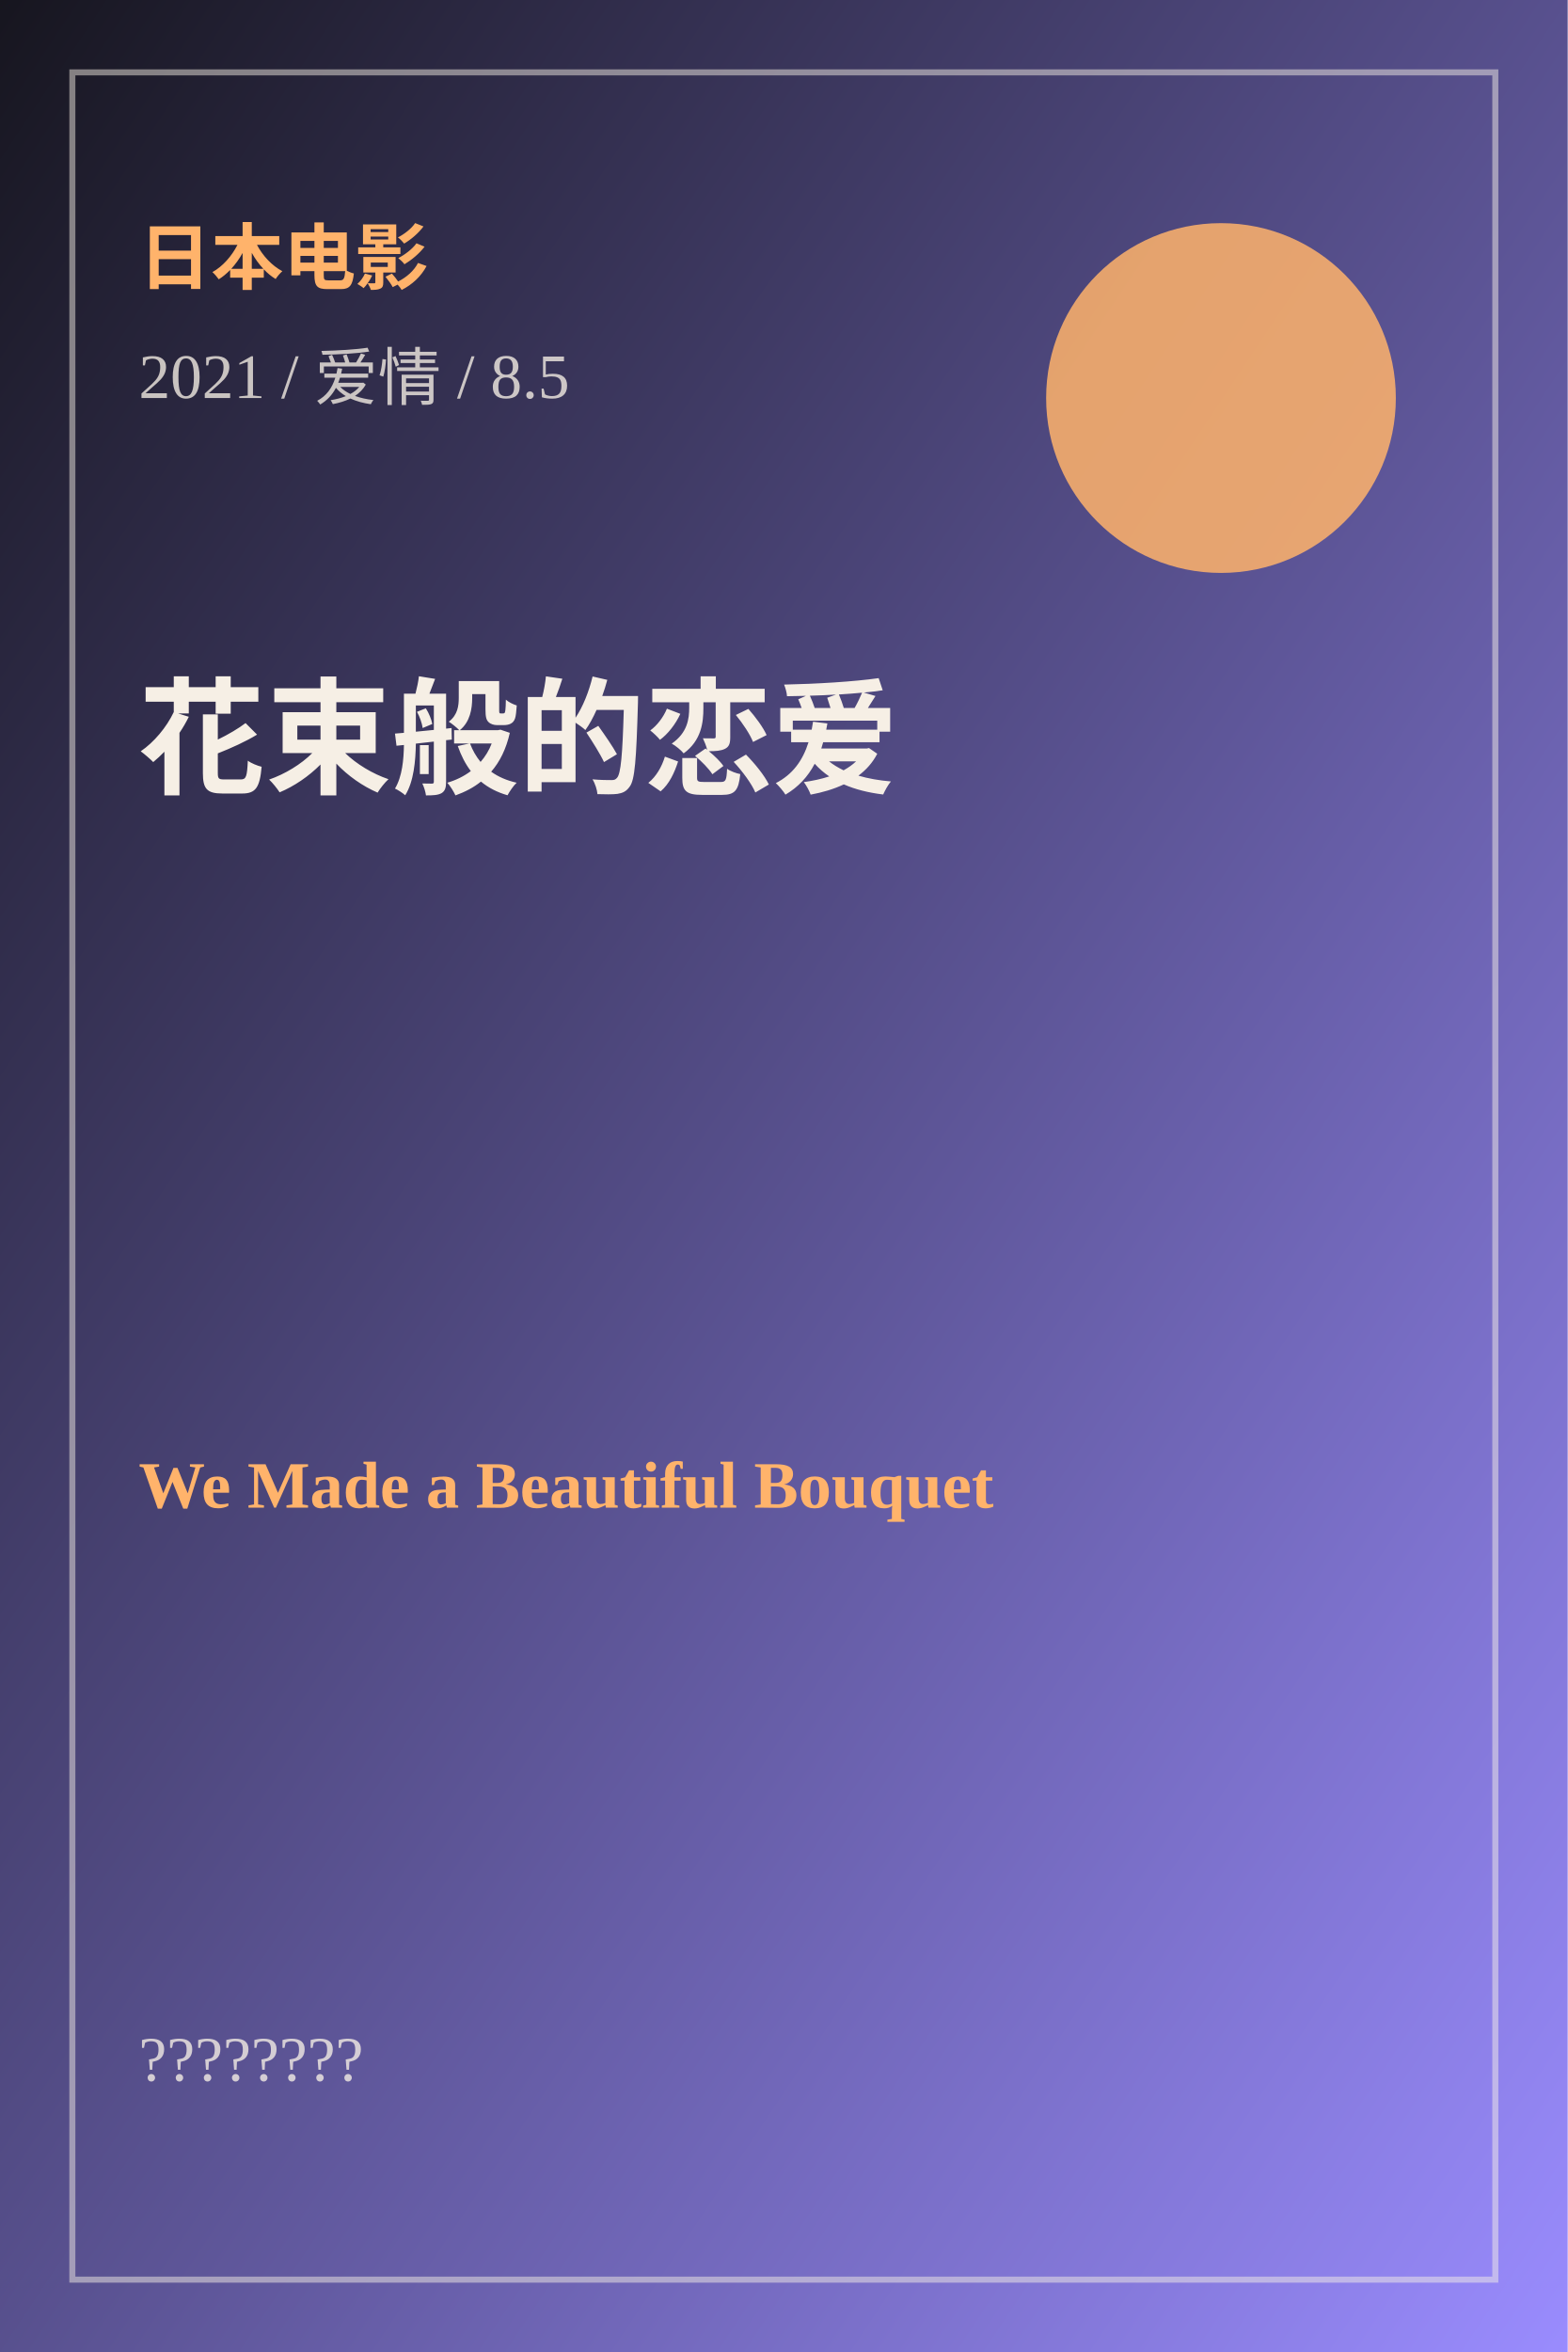
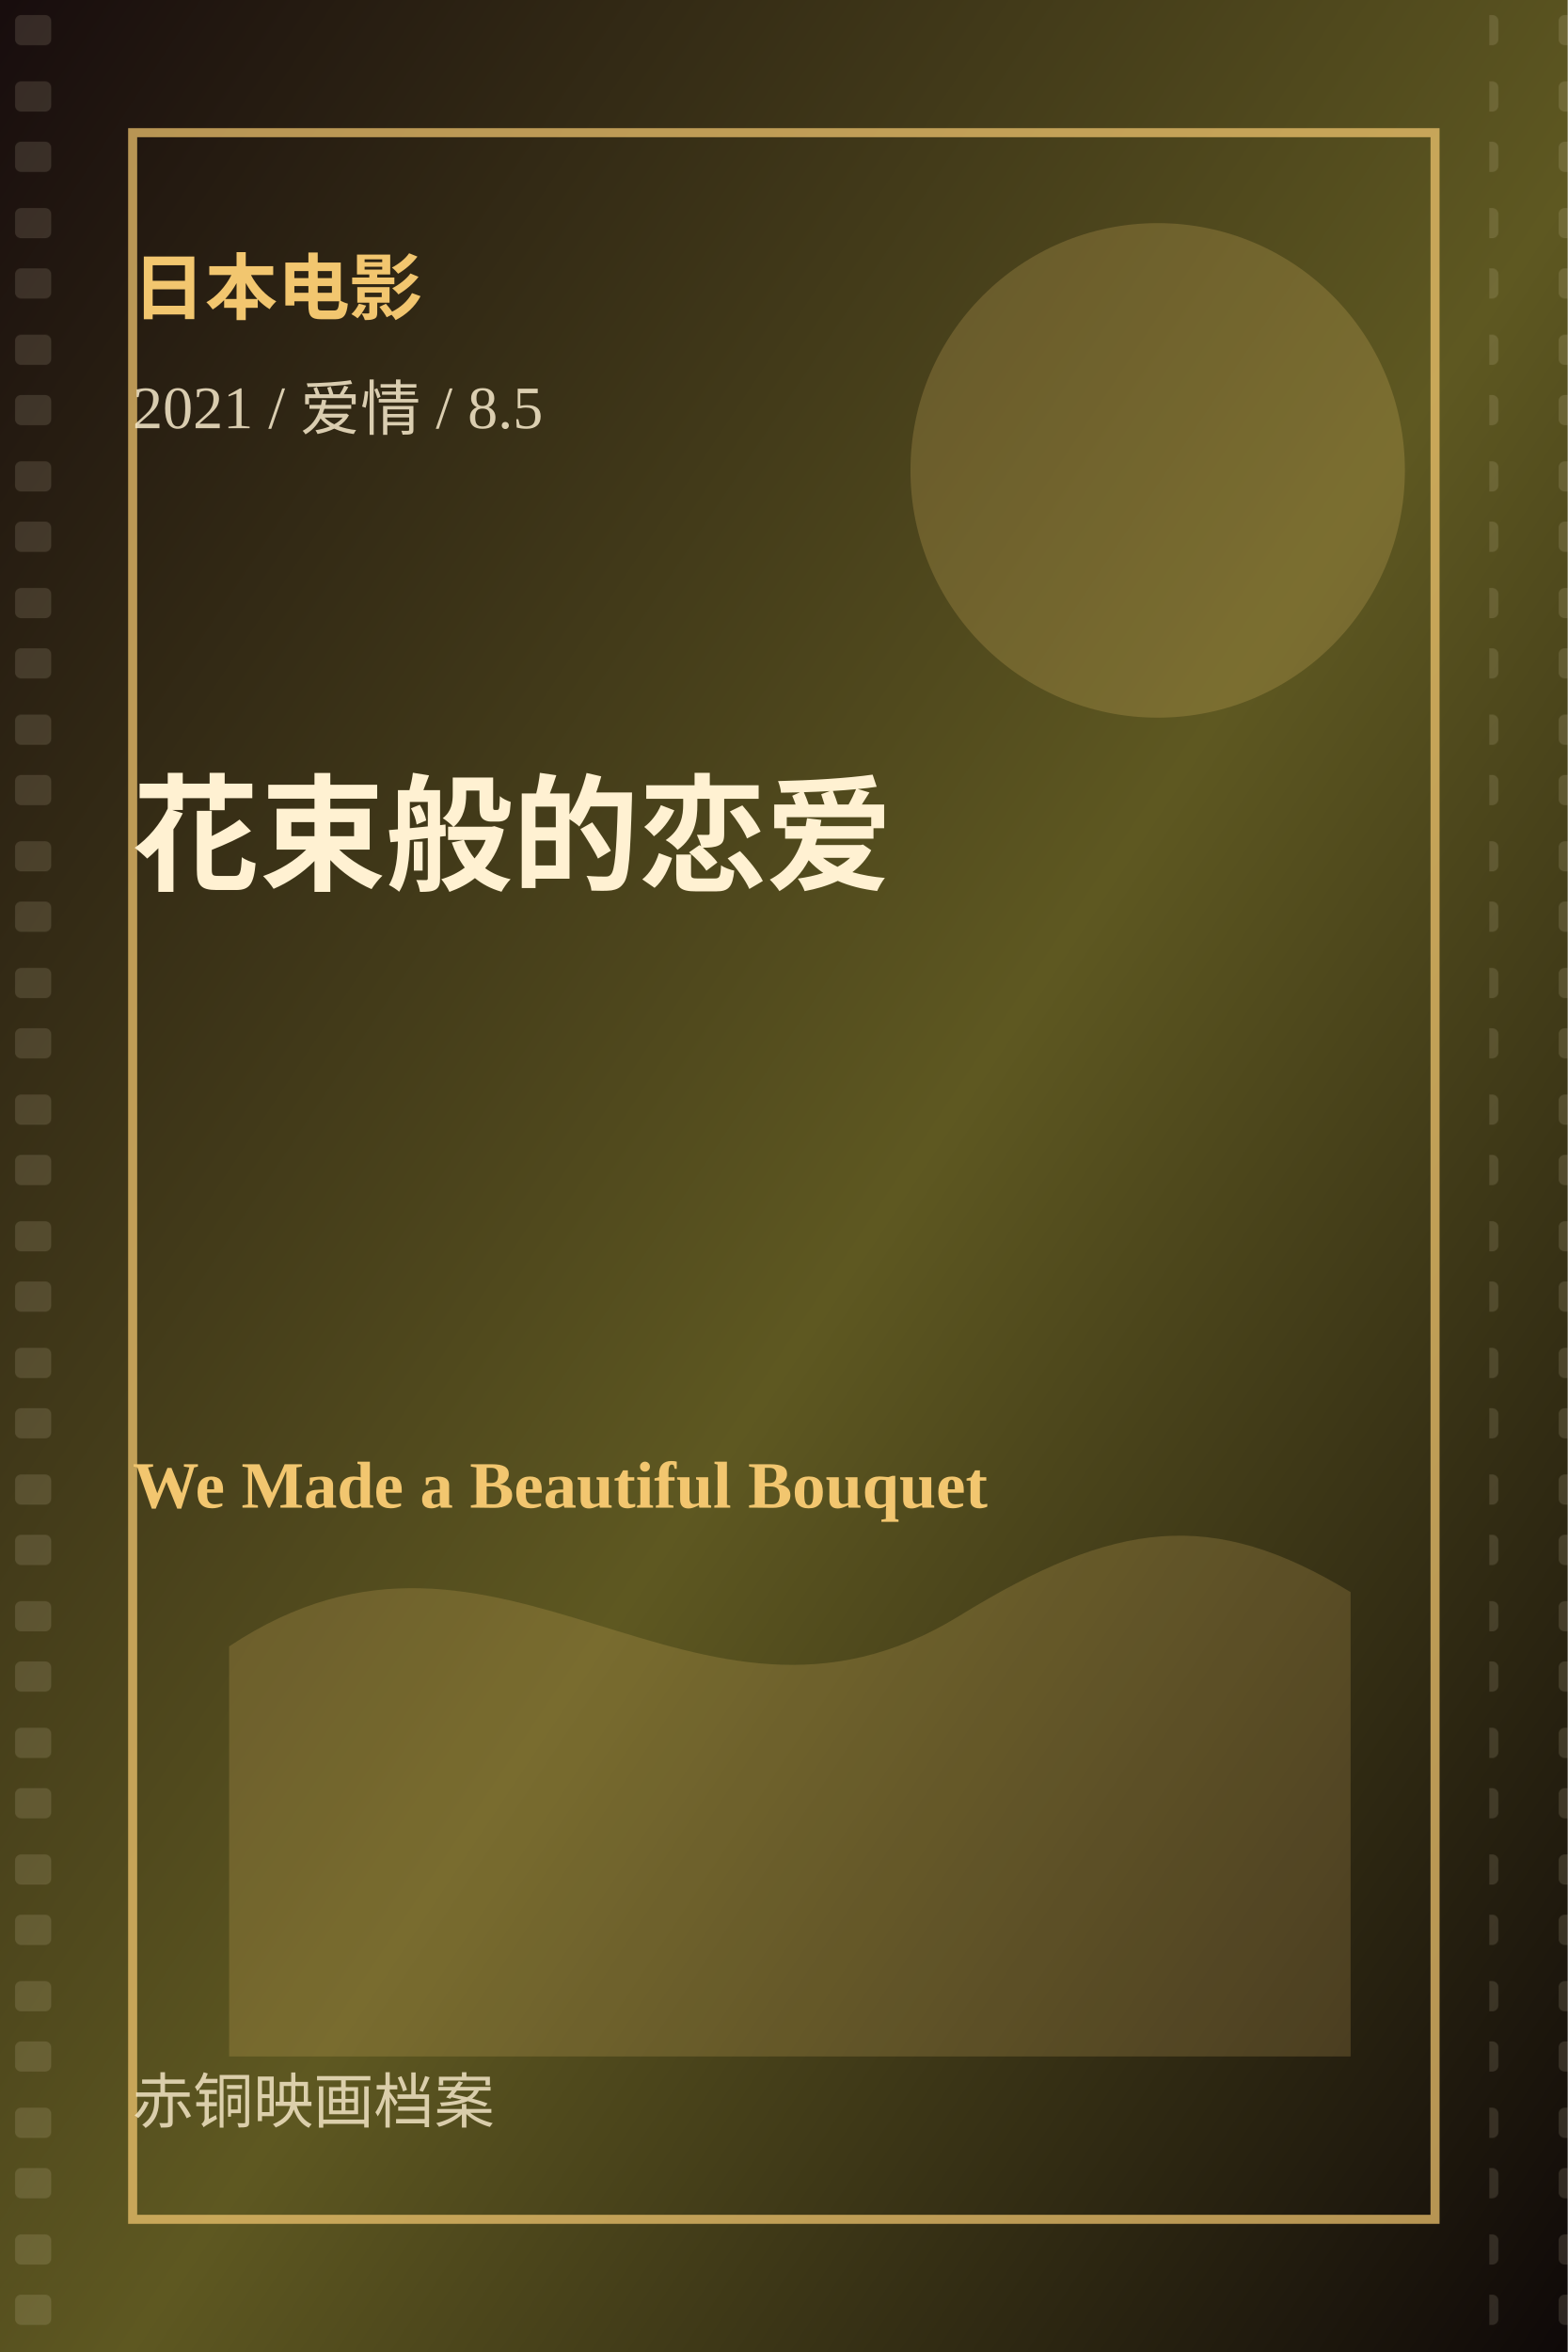
<svg xmlns="http://www.w3.org/2000/svg" width="520" height="780" viewBox="0 0 520 780">
  <defs>
-     <linearGradient id="g" x1="0" y1="0" x2="1" y2="1">
-       <stop offset="0" stop-color="#16151e" />
-       <stop offset="1" stop-color="#9a8cff" />
+     <linearGradient id="bg" x1="0" y1="0" x2="1" y2="1">
+       <stop offset="0" stop-color="#170c0d" />
+       <stop offset=".54" stop-color="hsl(54 48% 25%)" />
+       <stop offset="1" stop-color="#0e0808" />
    </linearGradient>
+     <pattern id="film" width="32" height="42" patternUnits="userSpaceOnUse">
+       <rect width="32" height="42" fill="transparent" />
+       <rect x="5" y="5" width="12" height="10" rx="2" fill="#fff1d2" opacity=".28" />
+       <rect x="5" y="27" width="12" height="10" rx="2" fill="#fff1d2" opacity=".28" />
+     </pattern>
  </defs>
-   <rect width="520" height="780" fill="url(#g)" />
-   <rect x="24" y="24" width="472" height="732" fill="none" stroke="#f6efe5" stroke-opacity=".48" stroke-width="2" />
-   <circle cx="405" cy="132" r="58" fill="#ffb36b" opacity=".85" />
-   <text x="46" y="94" fill="#ffb36b" font-size="24" font-weight="900">日本电影</text>
-   <text x="46" y="132" fill="#f6efe5" font-size="21" opacity=".78">2021 / 爱情 / 8.5</text>
-   <text x="46" y="260" fill="#f6efe5" font-size="42" font-weight="900">花束般的恋爱</text>
-   <text x="46" y="500" fill="#ffb36b" font-size="22" font-weight="800">We Made a Beautiful Bouquet</text>
-   <text x="46" y="690" fill="#f6efe5" font-size="21" opacity=".78">????????</text>
+   <rect width="520" height="780" fill="url(#bg)" />
+   <rect x="0" y="0" width="26" height="780" fill="url(#film)" opacity=".45" />
+   <rect x="494" y="0" width="26" height="780" fill="url(#film)" opacity=".45" />
+   <rect x="44" y="44" width="432" height="692" fill="none" stroke="#f2c66f" stroke-width="3" opacity=".72" />
+   <circle cx="384" cy="156" r="82" fill="#f2c66f" opacity=".2" />
+   <path d="M76 546 C166 486 230 590 318 536 C370 504 402 500 448 528 L448 682 L76 682 Z" fill="#f2c66f" opacity=".18" />
+   <text x="44" y="104" fill="#f2c66f" font-size="24" font-weight="900">日本电影</text>
+   <text x="44" y="142" fill="#fff1d2" font-size="20" opacity=".82">2021 / 爱情 / 8.5</text>
+   <text x="44" y="292" fill="#fff1d2" font-size="42" font-weight="900">花束般的恋爱</text>
+   <text x="44" y="500" fill="#f2c66f" font-size="22" font-weight="800">We Made a Beautiful Bouquet</text>
+   <text x="44" y="704" fill="#fff1d2" font-size="20" opacity=".78">赤铜映画档案</text>
</svg>
